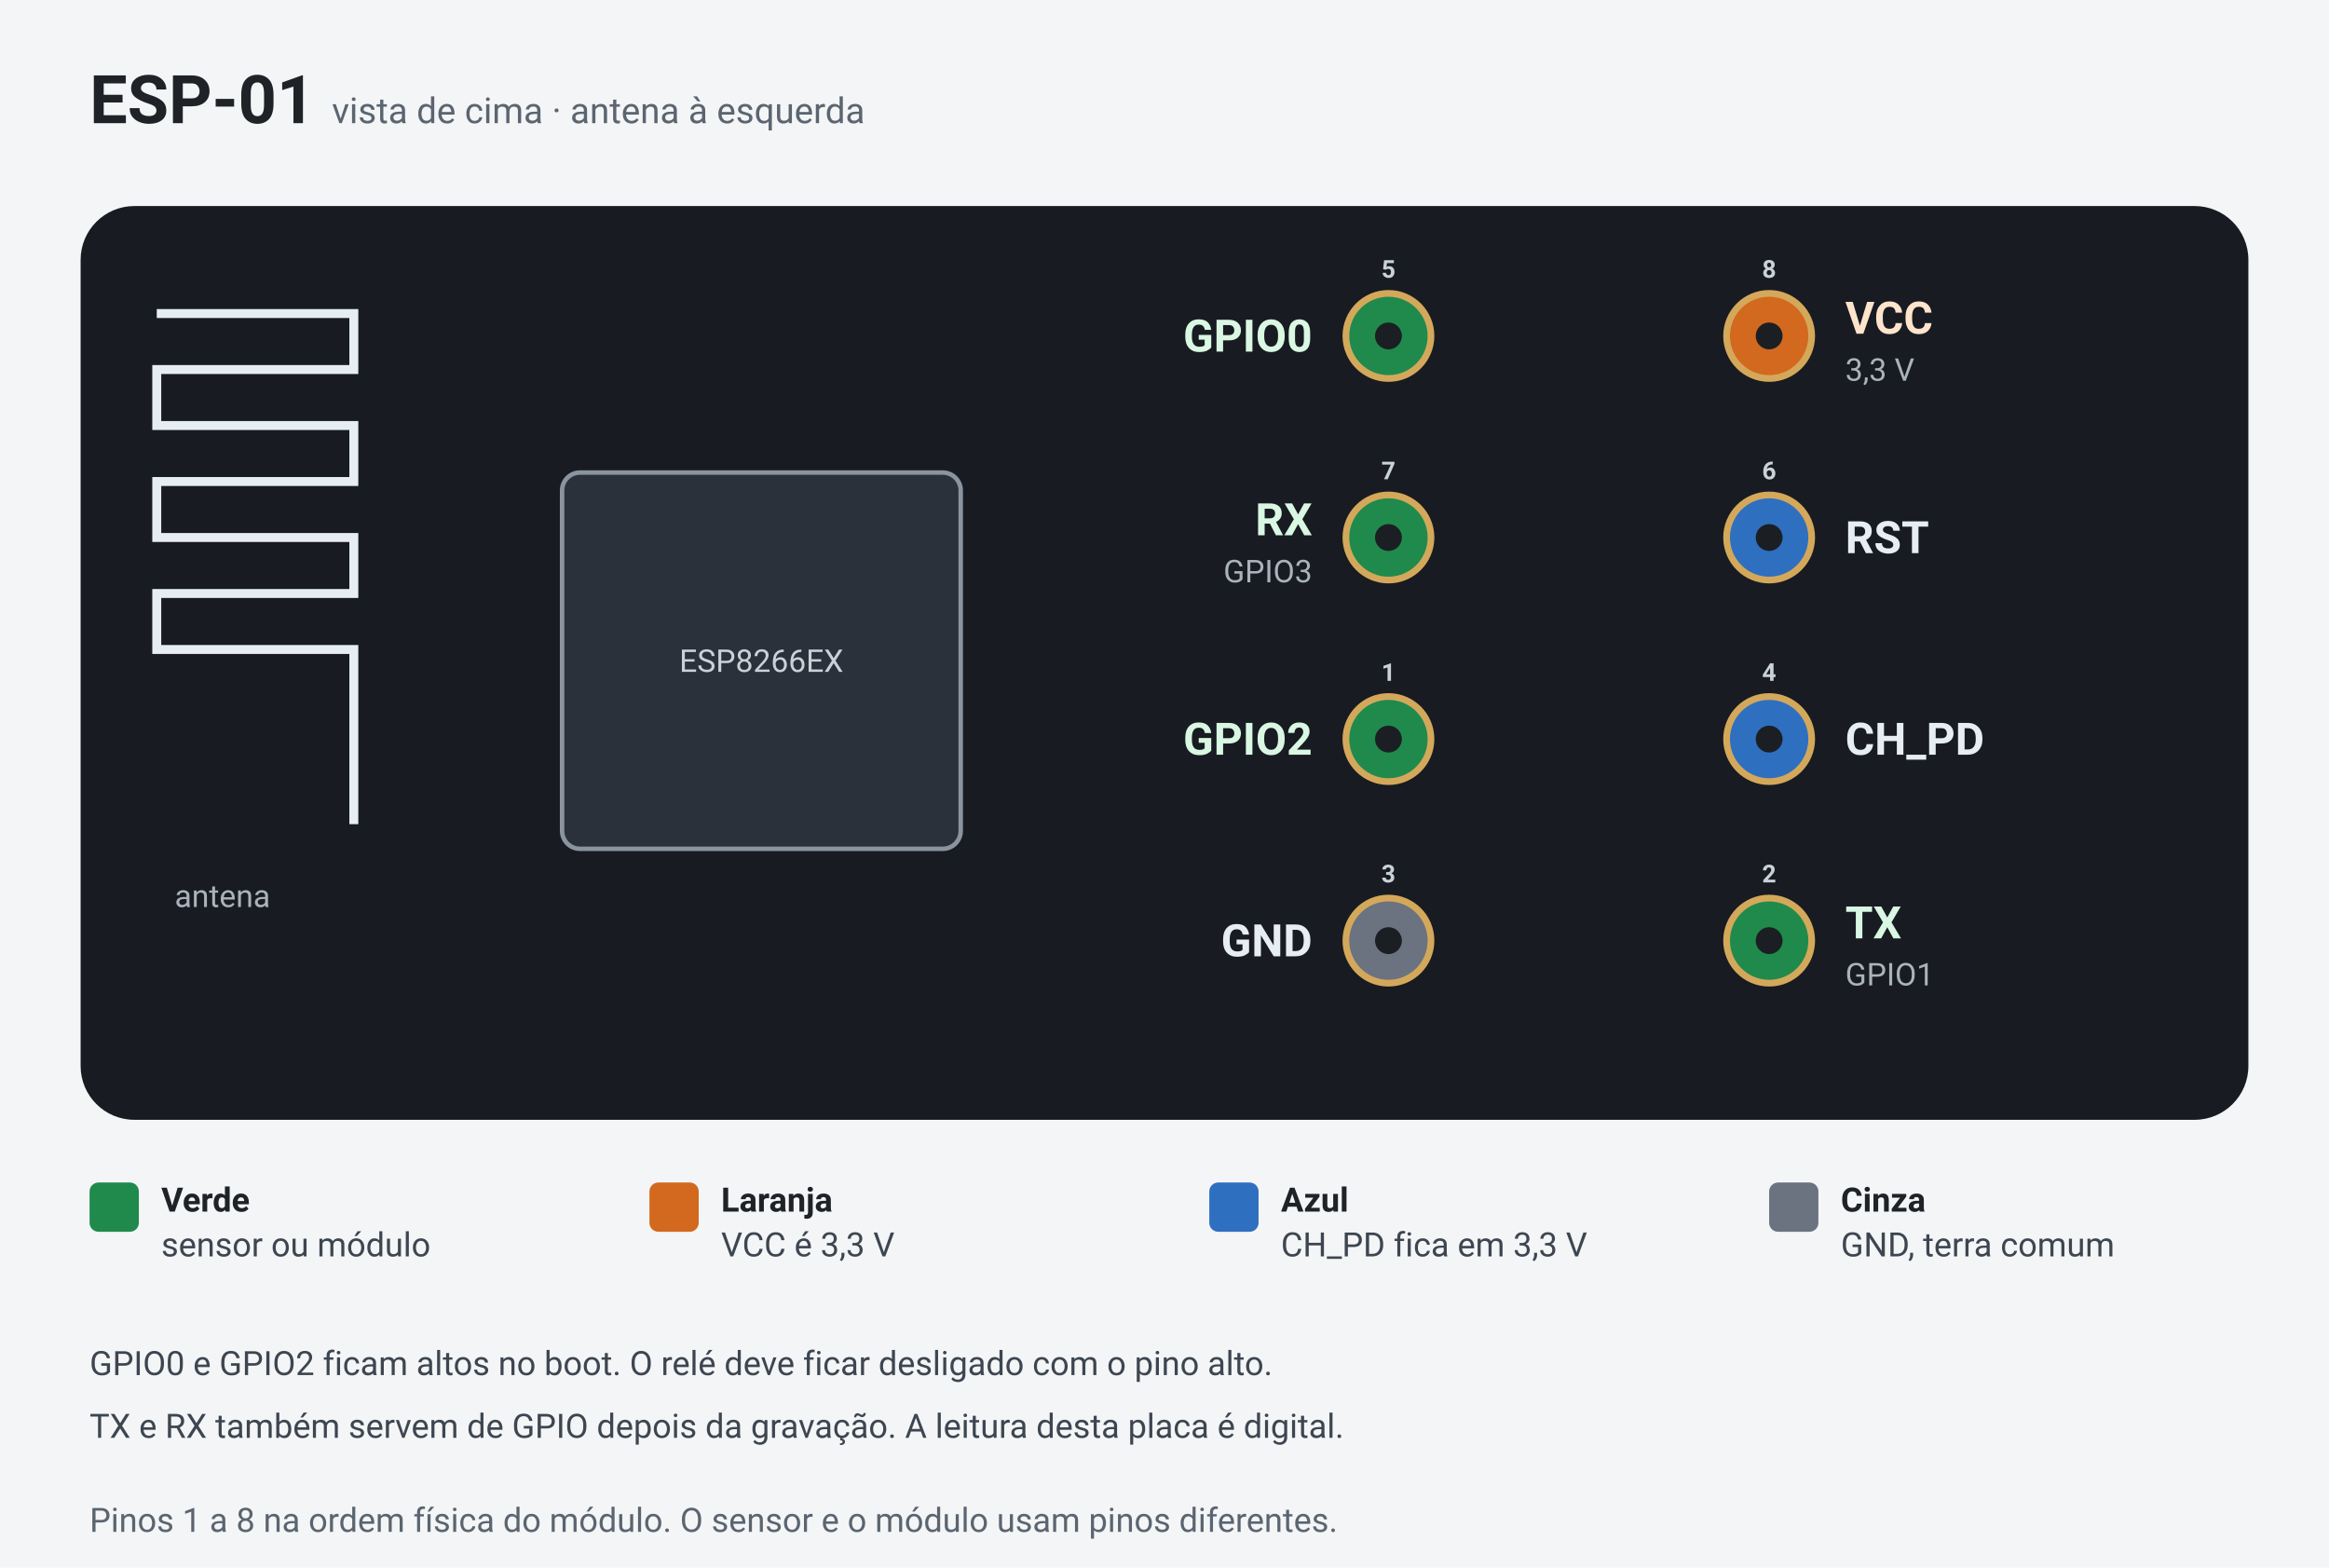
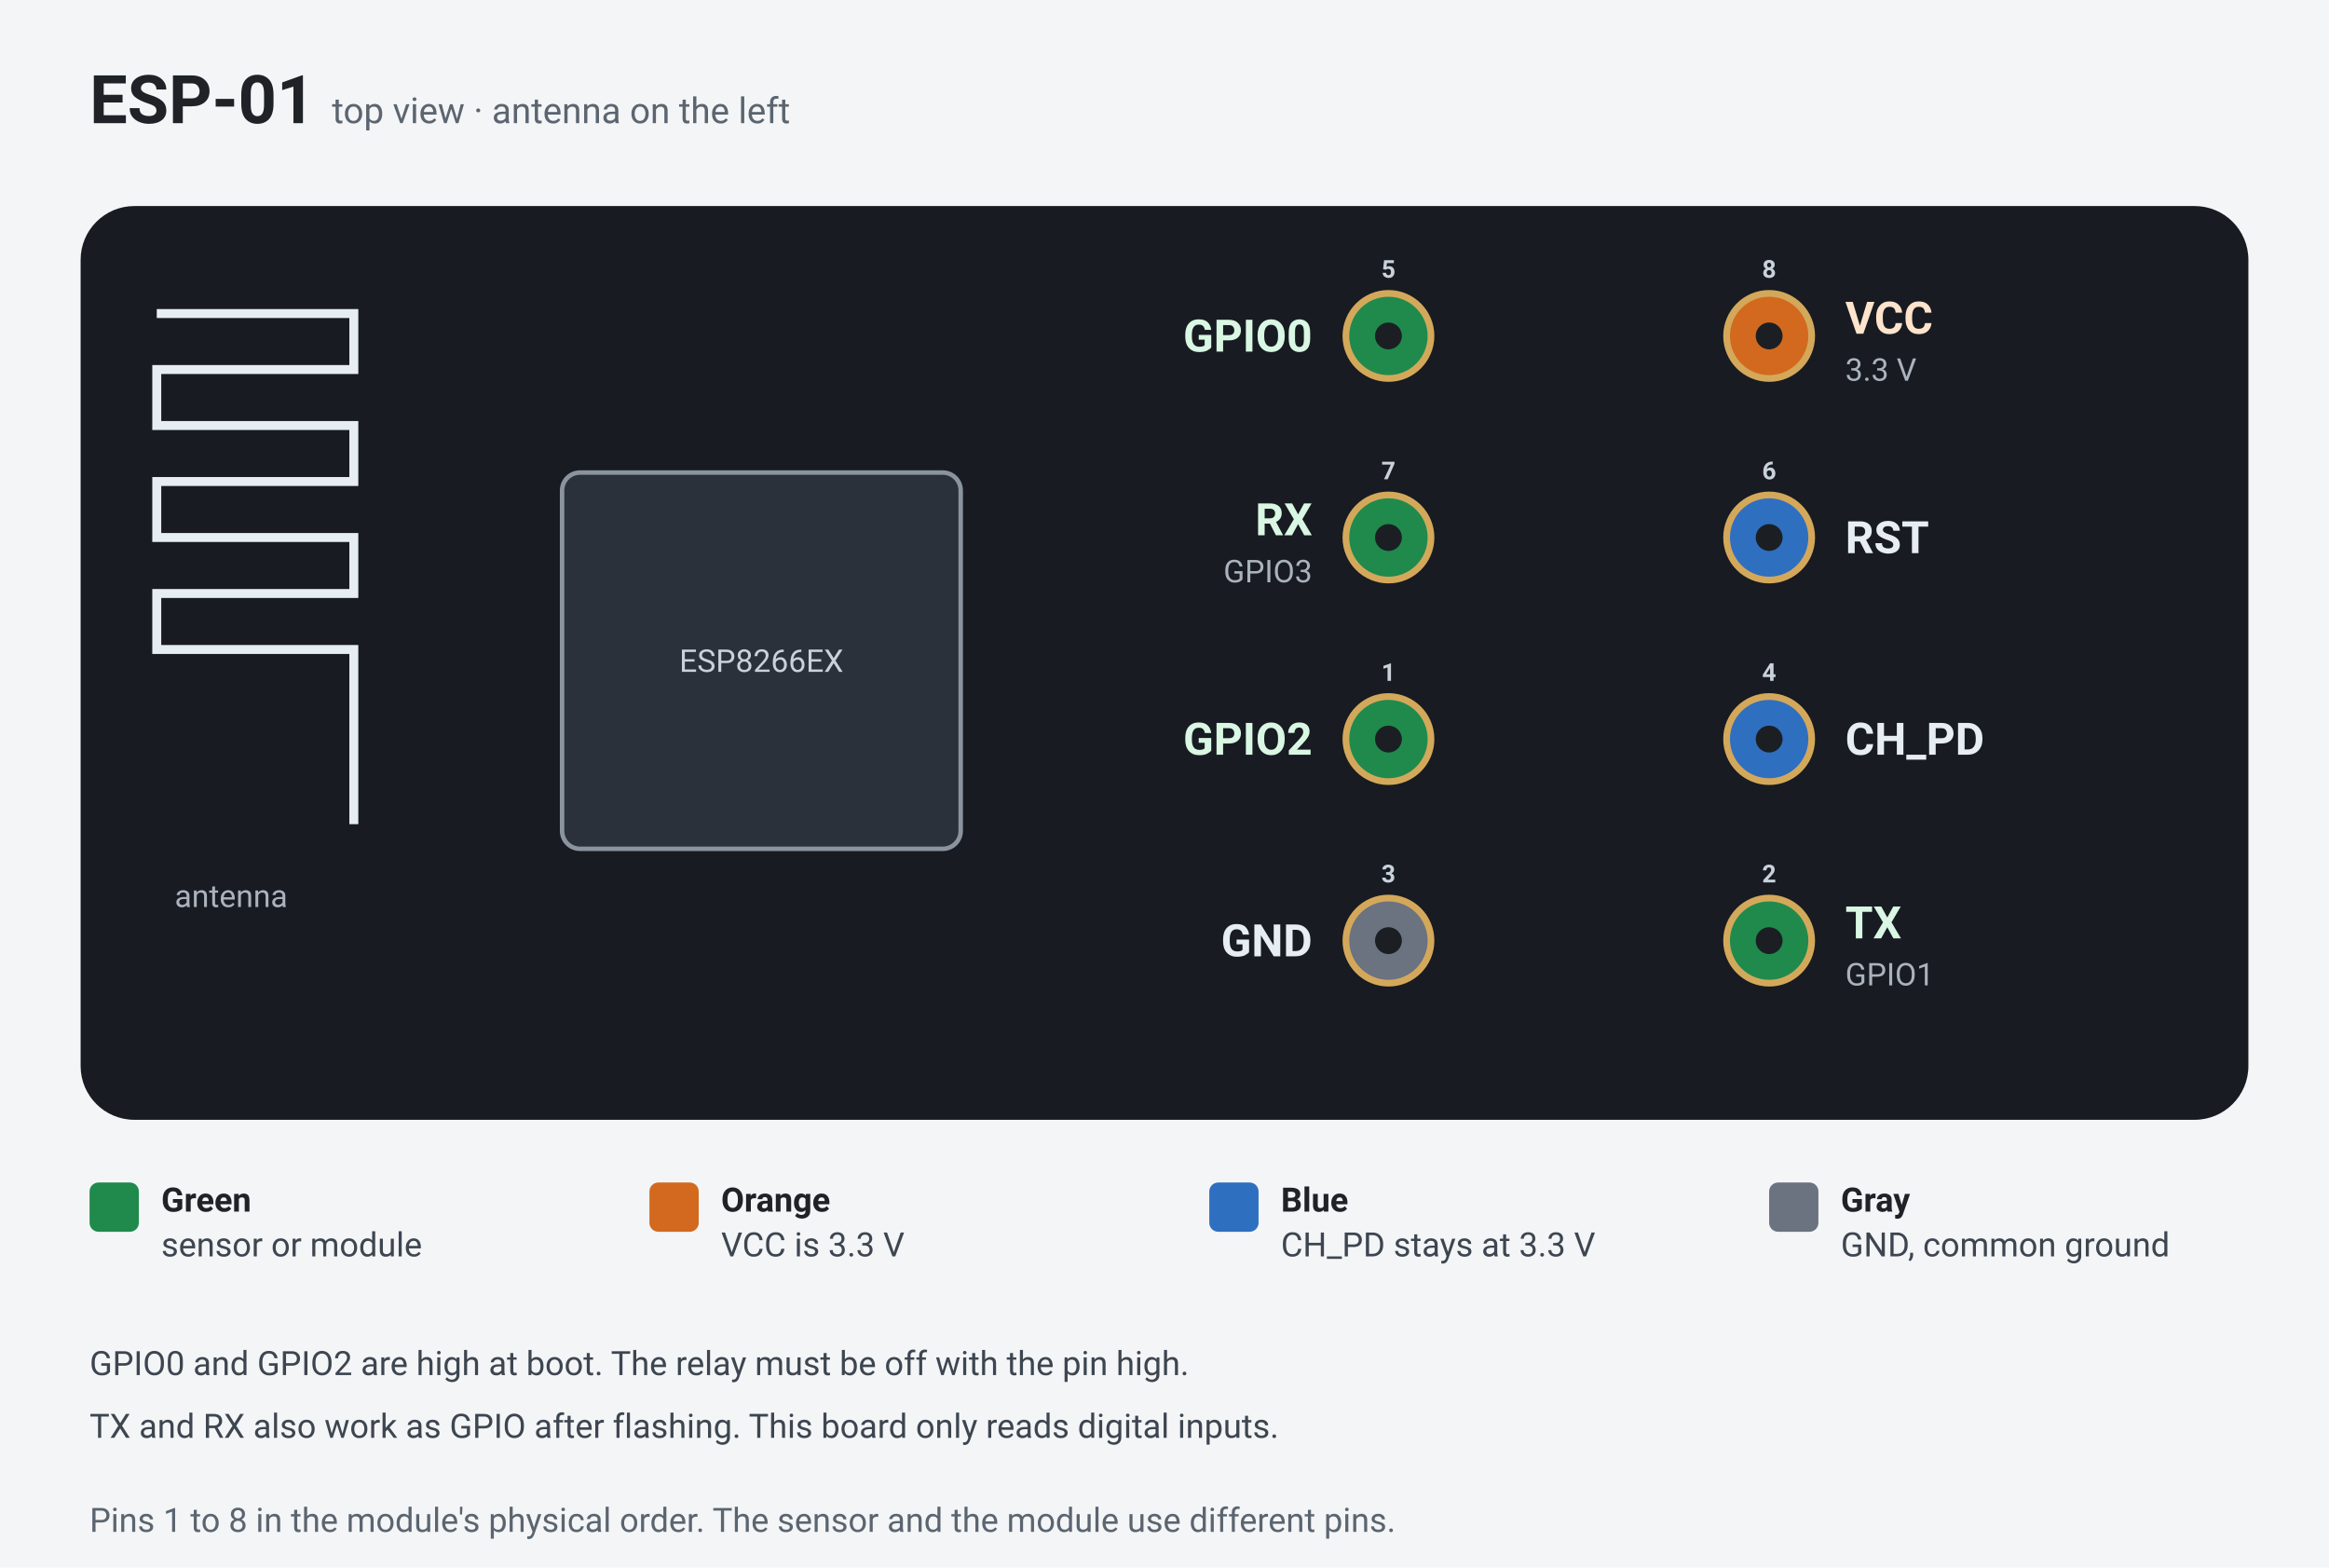
<svg xmlns="http://www.w3.org/2000/svg" xmlns:xlink="http://www.w3.org/1999/xlink" viewBox="0 0 1040 700" font-family="system-ui,Segoe UI,Roboto,Arial,sans-serif" role="img" aria-labelledby="t">
  <defs>
    <g id="p">
      <circle r="19" stroke="#d4a85a" stroke-width="3" />
      <circle r="6" fill="#1b1f24" />
    </g>
  </defs>
  <rect width="1040" height="700" fill="#f4f5f7" />
-   <text x="40" y="55" font-size="30" font-weight="700" fill="#1f2328">ESP-01 <tspan font-size="16" font-weight="400" fill="#5b6570">vista de cima · antena à esquerda</tspan>
+   <text x="40" y="55" font-size="30" font-weight="700" fill="#1f2328">ESP-01 <tspan font-size="16" font-weight="400" fill="#5b6570">top view · antenna on the left</tspan>
  </text>
  <rect x="36" y="92" width="968" height="408" rx="24" fill="#181b21" />
  <path d="M158 368V290H70V265H158V240H70V215H158V190H70V165H158V140H70" fill="none" stroke="#e6edf3" stroke-width="4" />
-   <text x="78" y="405" font-size="14" fill="#aab3bd">antena</text>
+   <text x="78" y="405" font-size="14" fill="#aab3bd">antenna</text>
  <rect x="251" y="211" width="178" height="168" rx="8" fill="#2a313b" stroke="#8b949e" stroke-width="2" />
  <text x="340" y="300" font-size="14" fill="#c9d1d9" text-anchor="middle">ESP8266EX</text>
  <g font-size="11" font-weight="700" fill="#c9d1d9" text-anchor="middle">
    <text x="620" y="124">5</text>
    <text x="620" y="214">7</text>
    <text x="620" y="304">1</text>
    <text x="620" y="394">3</text>
    <text x="790" y="124">8</text>
    <text x="790" y="214">6</text>
    <text x="790" y="304">4</text>
    <text x="790" y="394">2</text>
  </g>
  <use xlink:href="#p" x="620" y="150" fill="#1f8a4c" />
  <use xlink:href="#p" x="620" y="240" fill="#1f8a4c" />
  <use xlink:href="#p" x="620" y="330" fill="#1f8a4c" />
  <use xlink:href="#p" x="620" y="420" fill="#6b7280" />
  <use xlink:href="#p" x="790" y="150" fill="#d2691e" />
  <use xlink:href="#p" x="790" y="240" fill="#2f6fc0" />
  <use xlink:href="#p" x="790" y="330" fill="#2f6fc0" />
  <use xlink:href="#p" x="790" y="420" fill="#1f8a4c" />
  <g font-size="20" font-weight="700" fill="#e6edf3">
    <g text-anchor="end">
      <text x="586" y="157" fill="#d9f7e3">GPIO0</text>
      <text x="586" y="239" fill="#d9f7e3">RX</text>
      <text x="586" y="337" fill="#d9f7e3">GPIO2</text>
      <text x="586" y="427">GND</text>
    </g>
    <text x="824" y="149" fill="#ffe4cc">VCC</text>
    <text x="824" y="247">RST</text>
    <text x="824" y="337">CH_PD</text>
    <text x="824" y="419" fill="#d9f7e3">TX</text>
  </g>
  <g font-size="14" fill="#aab3bd">
    <text x="586" y="260" text-anchor="end">GPIO3</text>
-     <text x="824" y="170">3,3 V</text>
+     <text x="824" y="170">3.3 V</text>
    <text x="824" y="440">GPIO1</text>
  </g>
  <rect x="40" y="528" width="22" height="22" rx="4" fill="#1f8a4c" />
  <rect x="290" y="528" width="22" height="22" rx="4" fill="#d2691e" />
  <rect x="540" y="528" width="22" height="22" rx="4" fill="#2f6fc0" />
  <rect x="790" y="528" width="22" height="22" rx="4" fill="#6b7280" />
  <g font-size="15" font-weight="700" fill="#1f2328">
-     <text x="72" y="541">Verde</text>
-     <text x="322" y="541">Laranja</text>
-     <text x="572" y="541">Azul</text>
-     <text x="822" y="541">Cinza</text>
+     <text x="72" y="541">Green</text>
+     <text x="322" y="541">Orange</text>
+     <text x="572" y="541">Blue</text>
+     <text x="822" y="541">Gray</text>
  </g>
  <g font-size="15" fill="#3d4650">
-     <text x="72" y="561">sensor ou módulo</text>
-     <text x="322" y="561">VCC é 3,3 V</text>
-     <text x="572" y="561">CH_PD fica em 3,3 V</text>
-     <text x="822" y="561">GND, terra comum</text>
-     <text x="40" y="614">GPIO0 e GPIO2 ficam altos no boot. O relé deve ficar desligado com o pino alto.</text>
-     <text x="40" y="642">TX e RX também servem de GPIO depois da gravação. A leitura desta placa é digital.</text>
-     <text x="40" y="684" fill="#5b6570">Pinos 1 a 8 na ordem física do módulo. O sensor e o módulo usam pinos diferentes.</text>
+     <text x="72" y="561">sensor or module</text>
+     <text x="322" y="561">VCC is 3.3 V</text>
+     <text x="572" y="561">CH_PD stays at 3.3 V</text>
+     <text x="822" y="561">GND, common ground</text>
+     <text x="40" y="614">GPIO0 and GPIO2 are high at boot. The relay must be off with the pin high.</text>
+     <text x="40" y="642">TX and RX also work as GPIO after flashing. This board only reads digital inputs.</text>
+     <text x="40" y="684" fill="#5b6570">Pins 1 to 8 in the module's physical order. The sensor and the module use different pins.</text>
  </g>
</svg>
